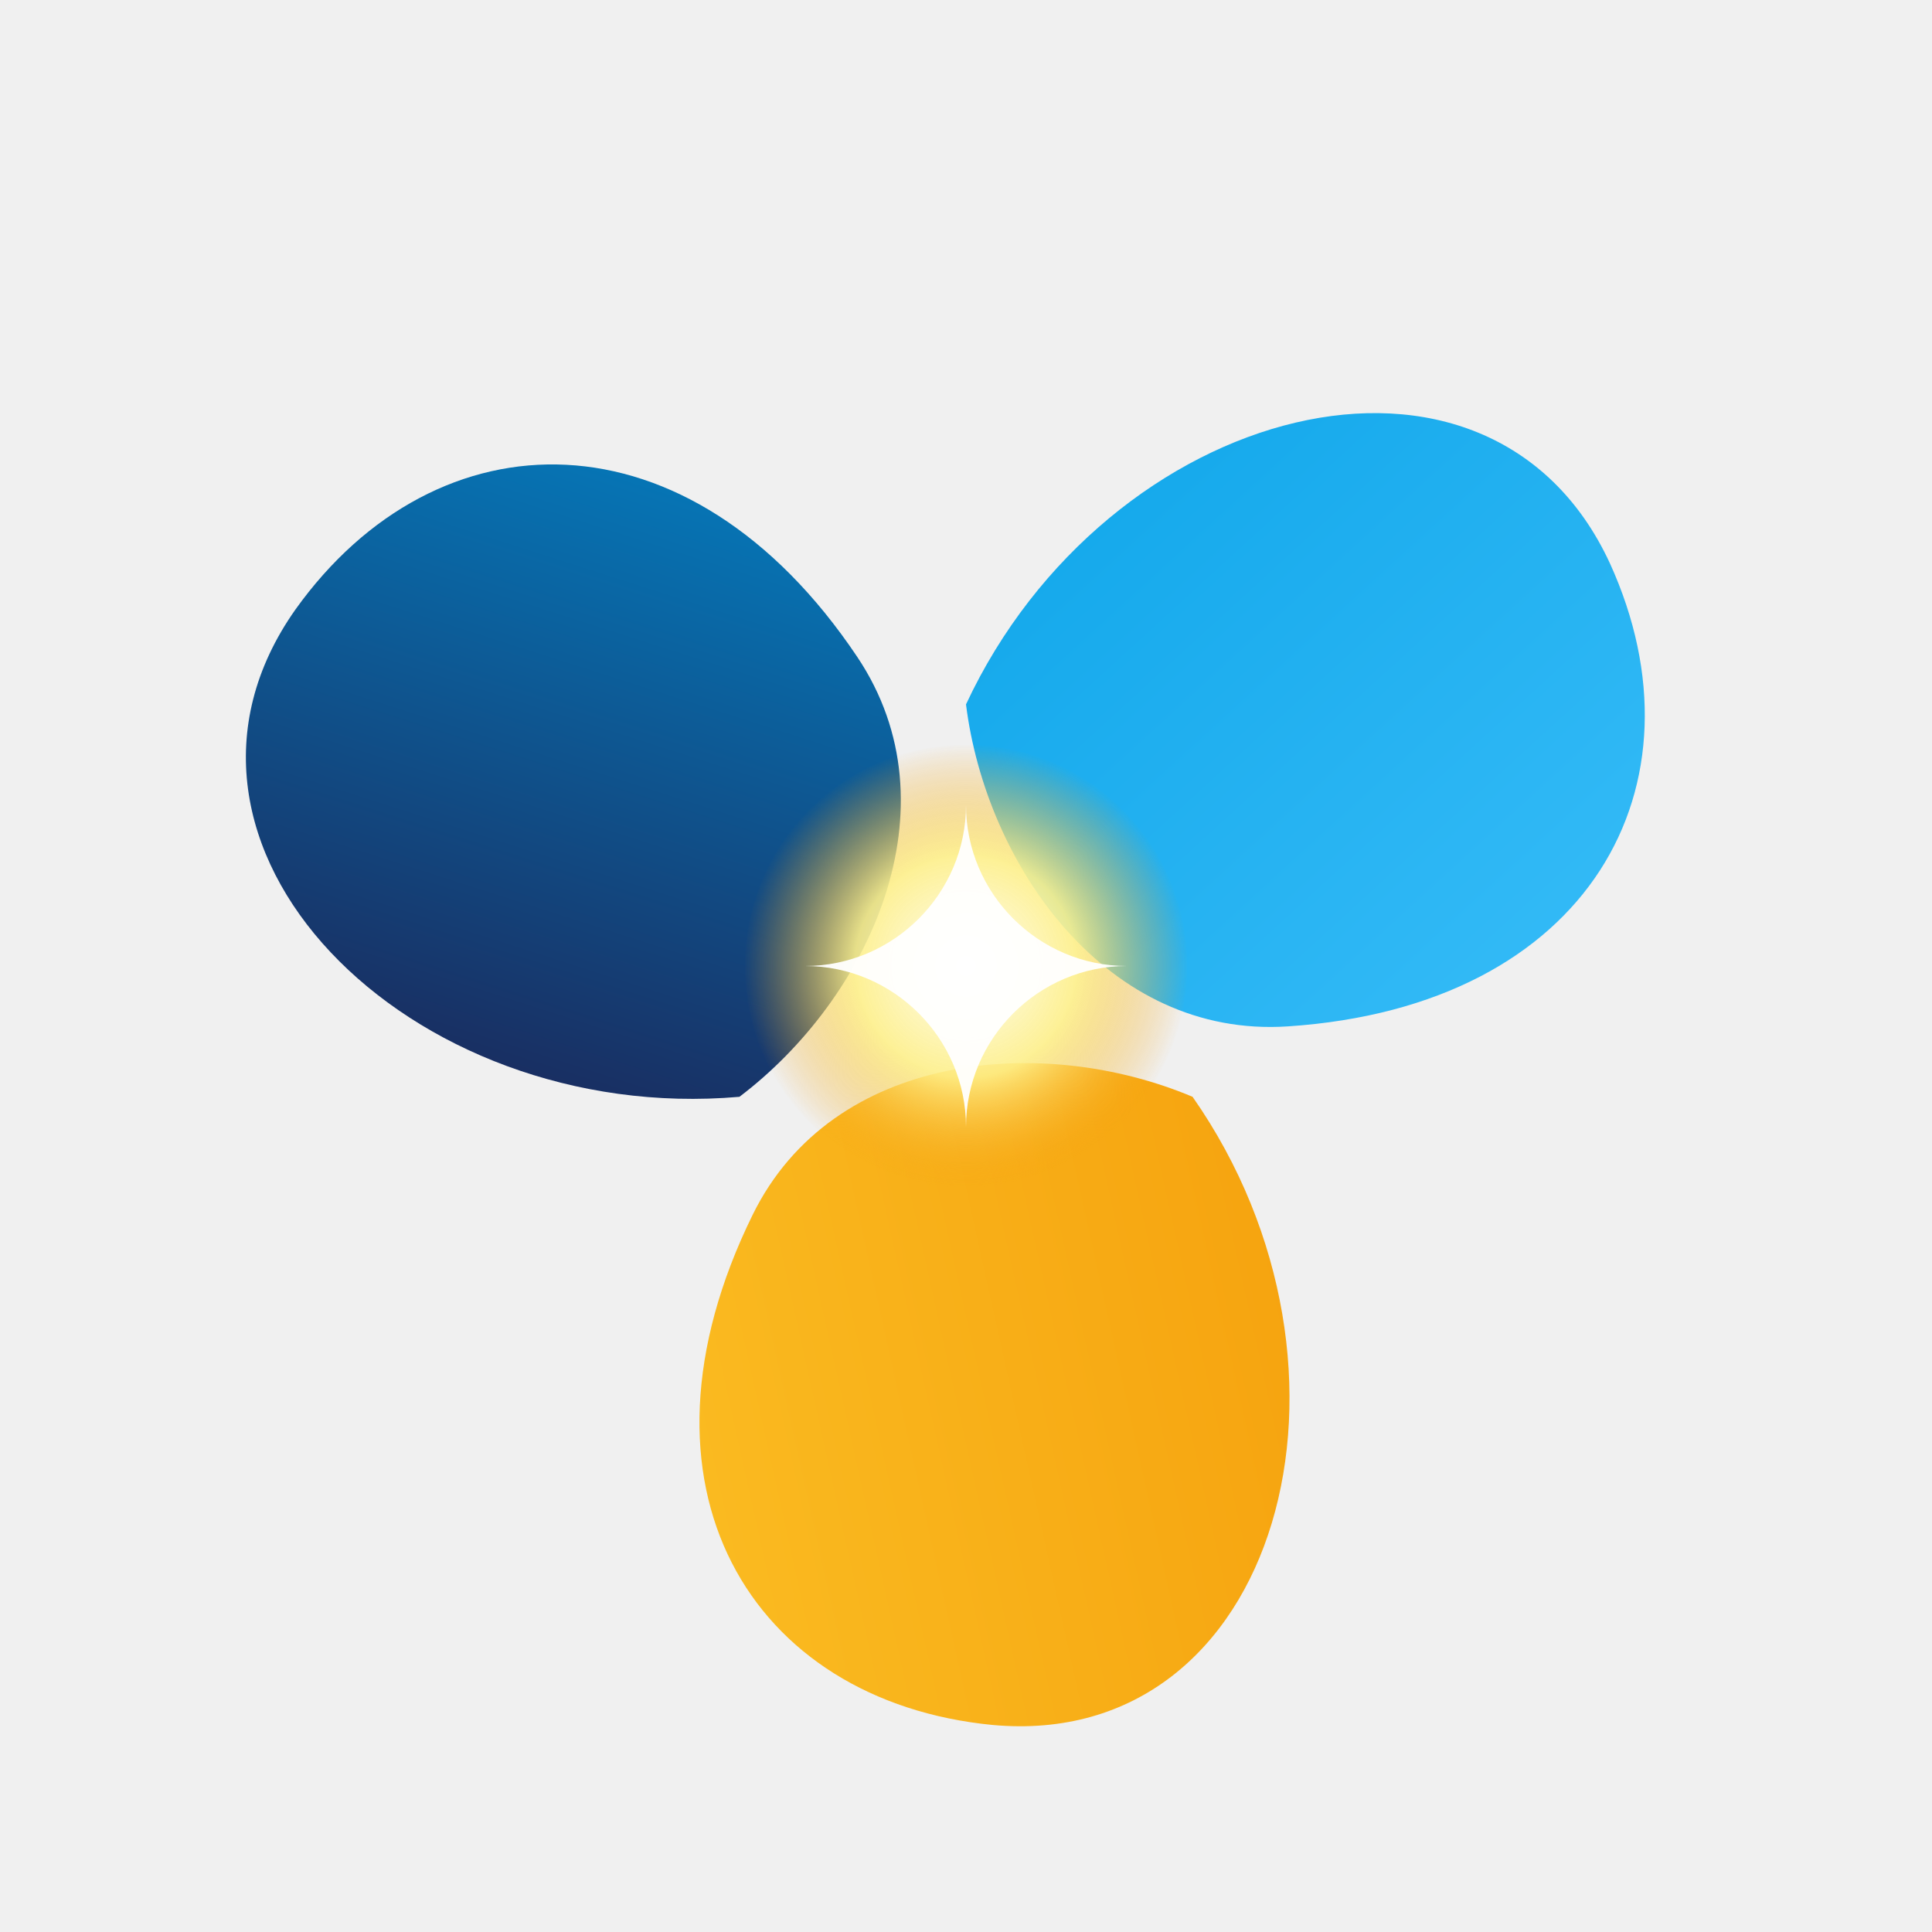
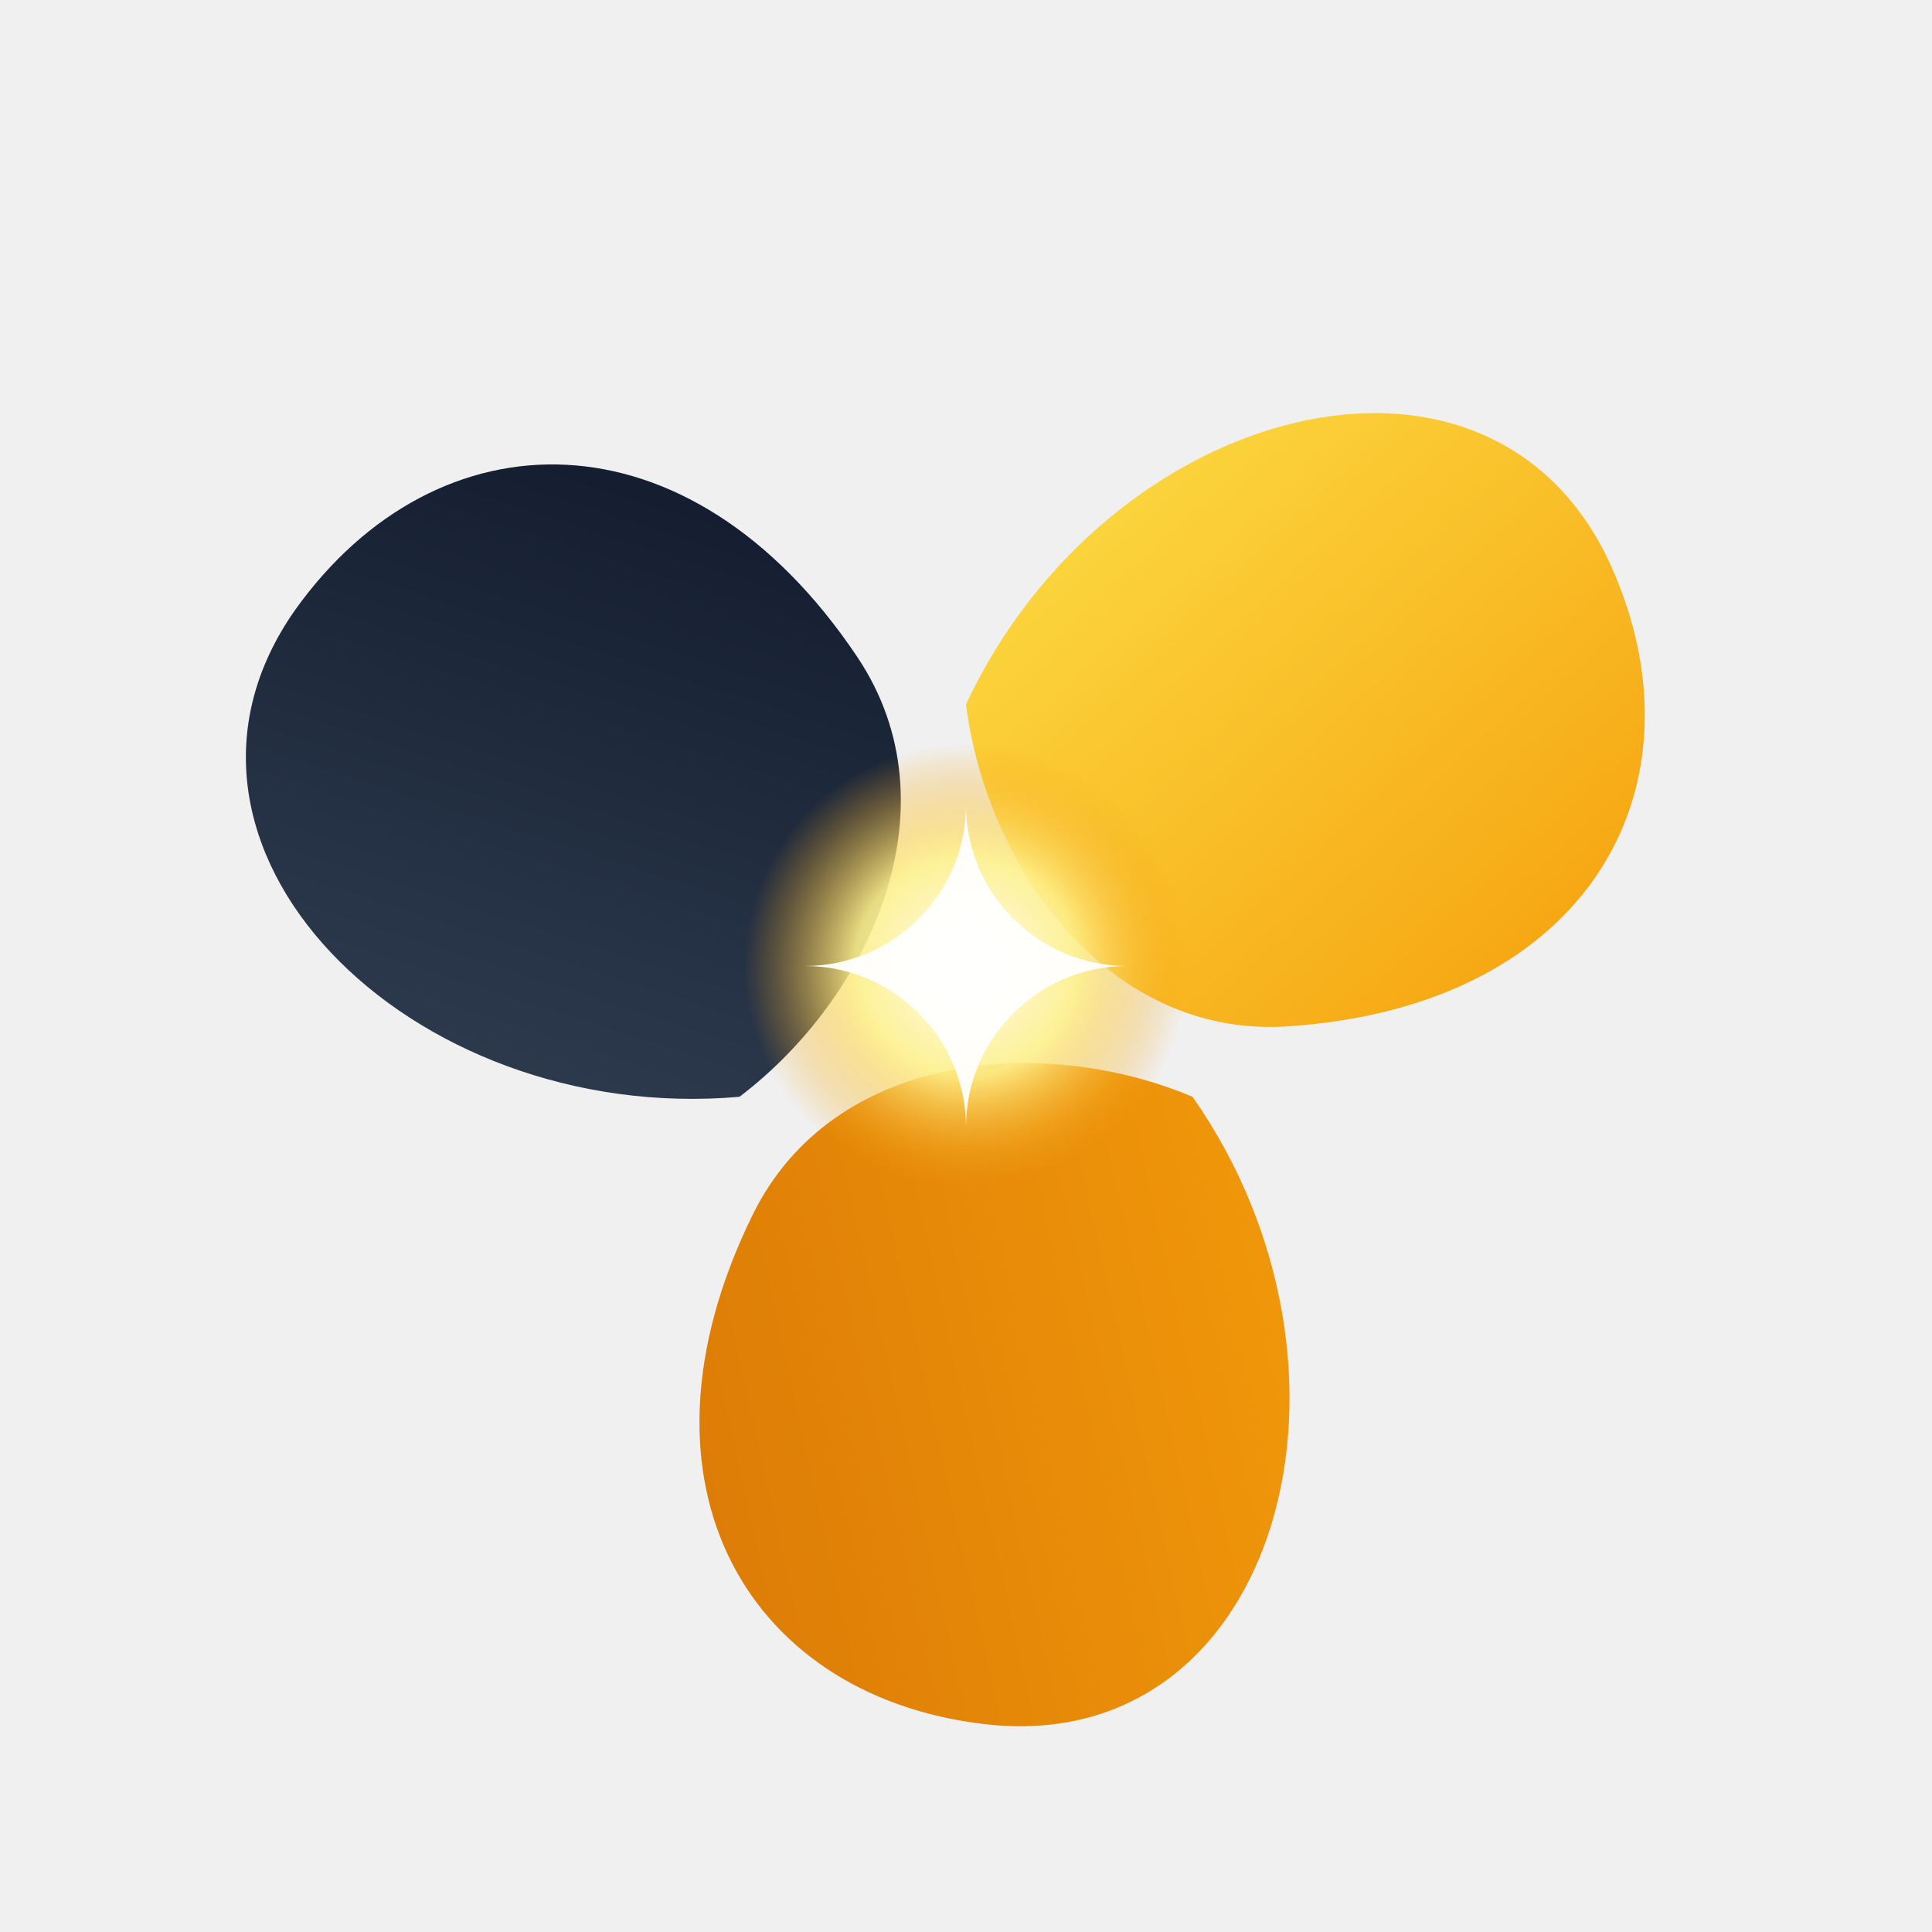
<svg xmlns="http://www.w3.org/2000/svg" viewBox="0 0 48 48" fill="none">
  <defs>
    <linearGradient id="sunuIaG1" x1="0%" y1="0%" x2="100%" y2="100%">
-       <stop offset="0%" stop-color="#0EA5E9" />
-       <stop offset="100%" stop-color="#38BDF8" />
+       <stop offset="0%" stop-color="#FDE047" />
+       <stop offset="100%" stop-color="#F59E0B" />
    </linearGradient>
    <linearGradient id="sunuIaG2" x1="0%" y1="0%" x2="100%" y2="100%">
      <stop offset="0%" stop-color="#F59E0B" />
-       <stop offset="100%" stop-color="#FBBF24" />
+       <stop offset="100%" stop-color="#D97706" />
    </linearGradient>
    <linearGradient id="sunuIaG3" x1="0%" y1="0%" x2="100%" y2="100%">
-       <stop offset="0%" stop-color="#1E1B4B" />
-       <stop offset="100%" stop-color="#0284C7" />
+       <stop offset="0%" stop-color="#334155" />
+       <stop offset="100%" stop-color="#0F172A" />
    </linearGradient>
    <radialGradient id="sunuIaCoreGlow" cx="50%" cy="50%" r="50%">
      <stop offset="0%" stop-color="#FFFFFF" stop-opacity="1" />
      <stop offset="50%" stop-color="#FEF08A" stop-opacity="0.9" />
      <stop offset="100%" stop-color="#F59E0B" stop-opacity="0" />
    </radialGradient>
  </defs>
  <g>
    <path d="M 24 17.5 C 27.5 10 37 7.5 40 14 C 42.5 19.5 39.5 25 32 25.5 C 27.5 25.8 24.5 21.5 24 17.5 Z" fill="url(#sunuIaG1)" />
    <g transform="rotate(120 24 24)">
      <path d="M 24 17.5 C 27.5 10 37 7.5 40 14 C 42.5 19.5 39.5 25 32 25.5 C 27.5 25.8 24.5 21.5 24 17.5 Z" fill="url(#sunuIaG2)" />
    </g>
    <g transform="rotate(240 24 24)">
      <path d="M 24 17.5 C 27.5 10 37 7.5 40 14 C 42.5 19.5 39.5 25 32 25.5 C 27.5 25.8 24.5 21.5 24 17.5 Z" fill="url(#sunuIaG3)" />
    </g>
  </g>
  <circle cx="24" cy="24" r="5.5" fill="url(#sunuIaCoreGlow)" />
  <path d="M 24 20 C 24 22.2 22.2 24 20 24 C 22.2 24 24 25.8 24 28 C 24 25.8 25.8 24 28 24 C 25.8 24 24 22.2 24 20 Z" fill="#FFFFFF" opacity="0.95" />
</svg>
